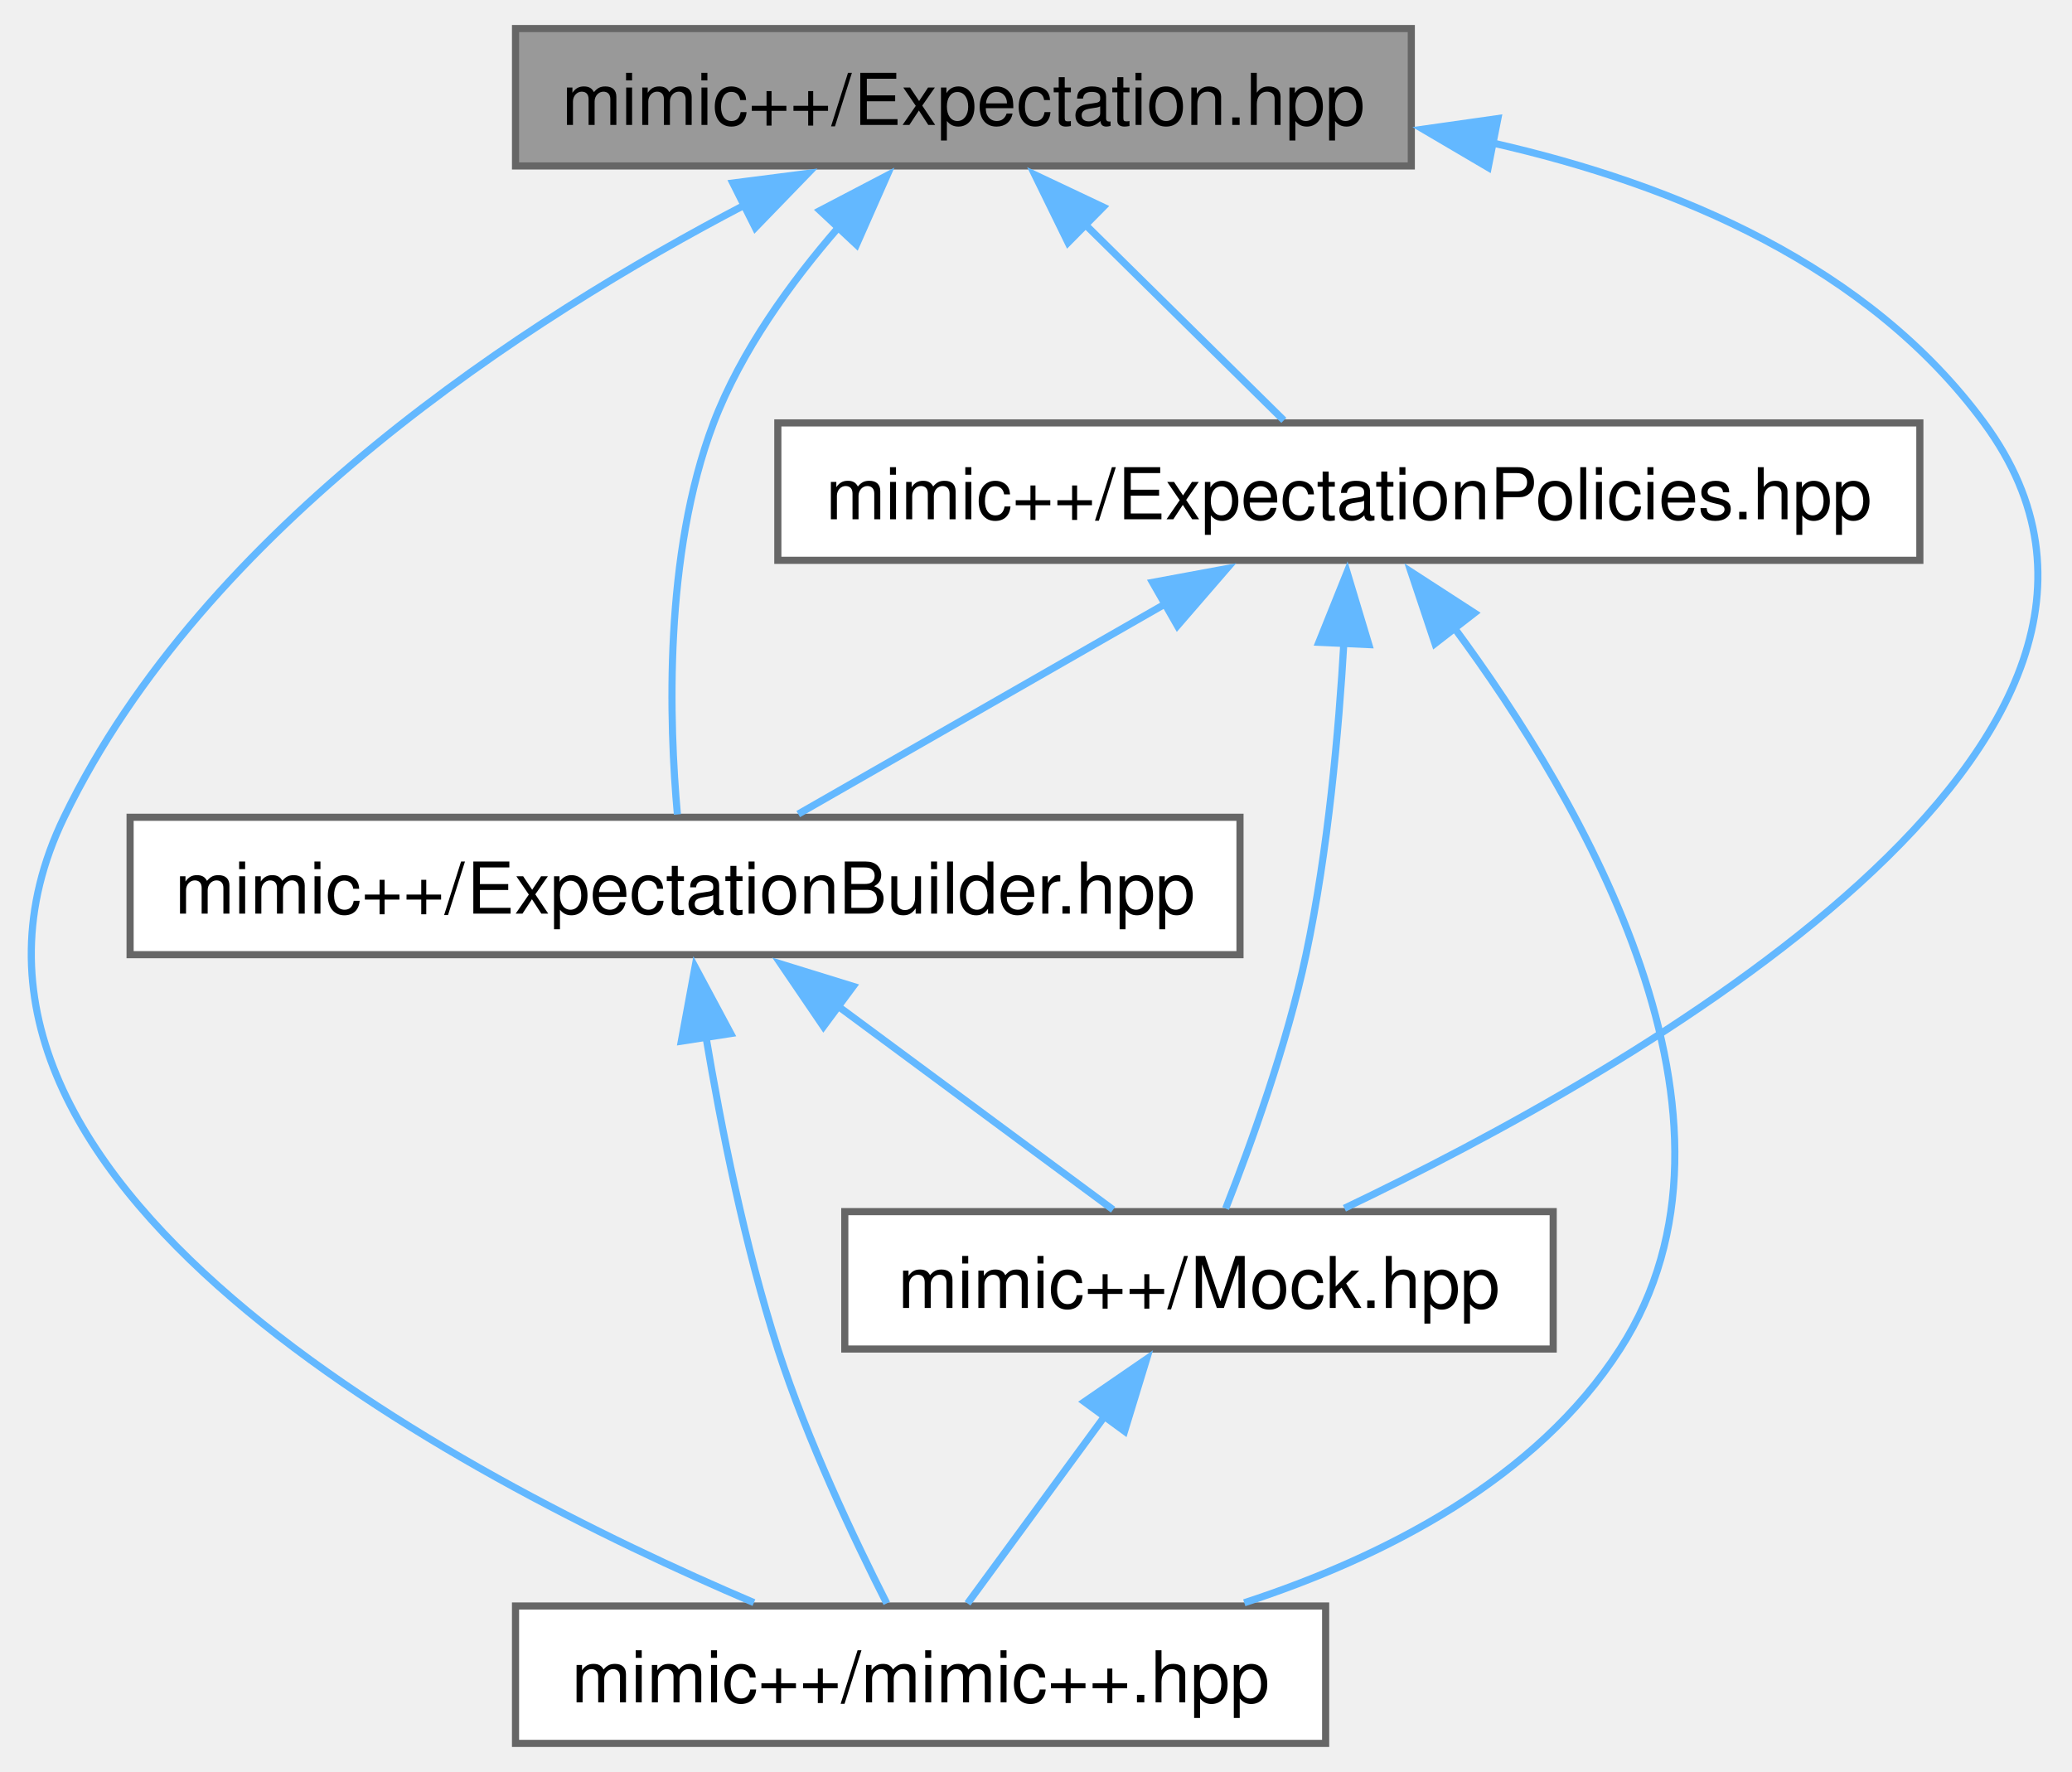
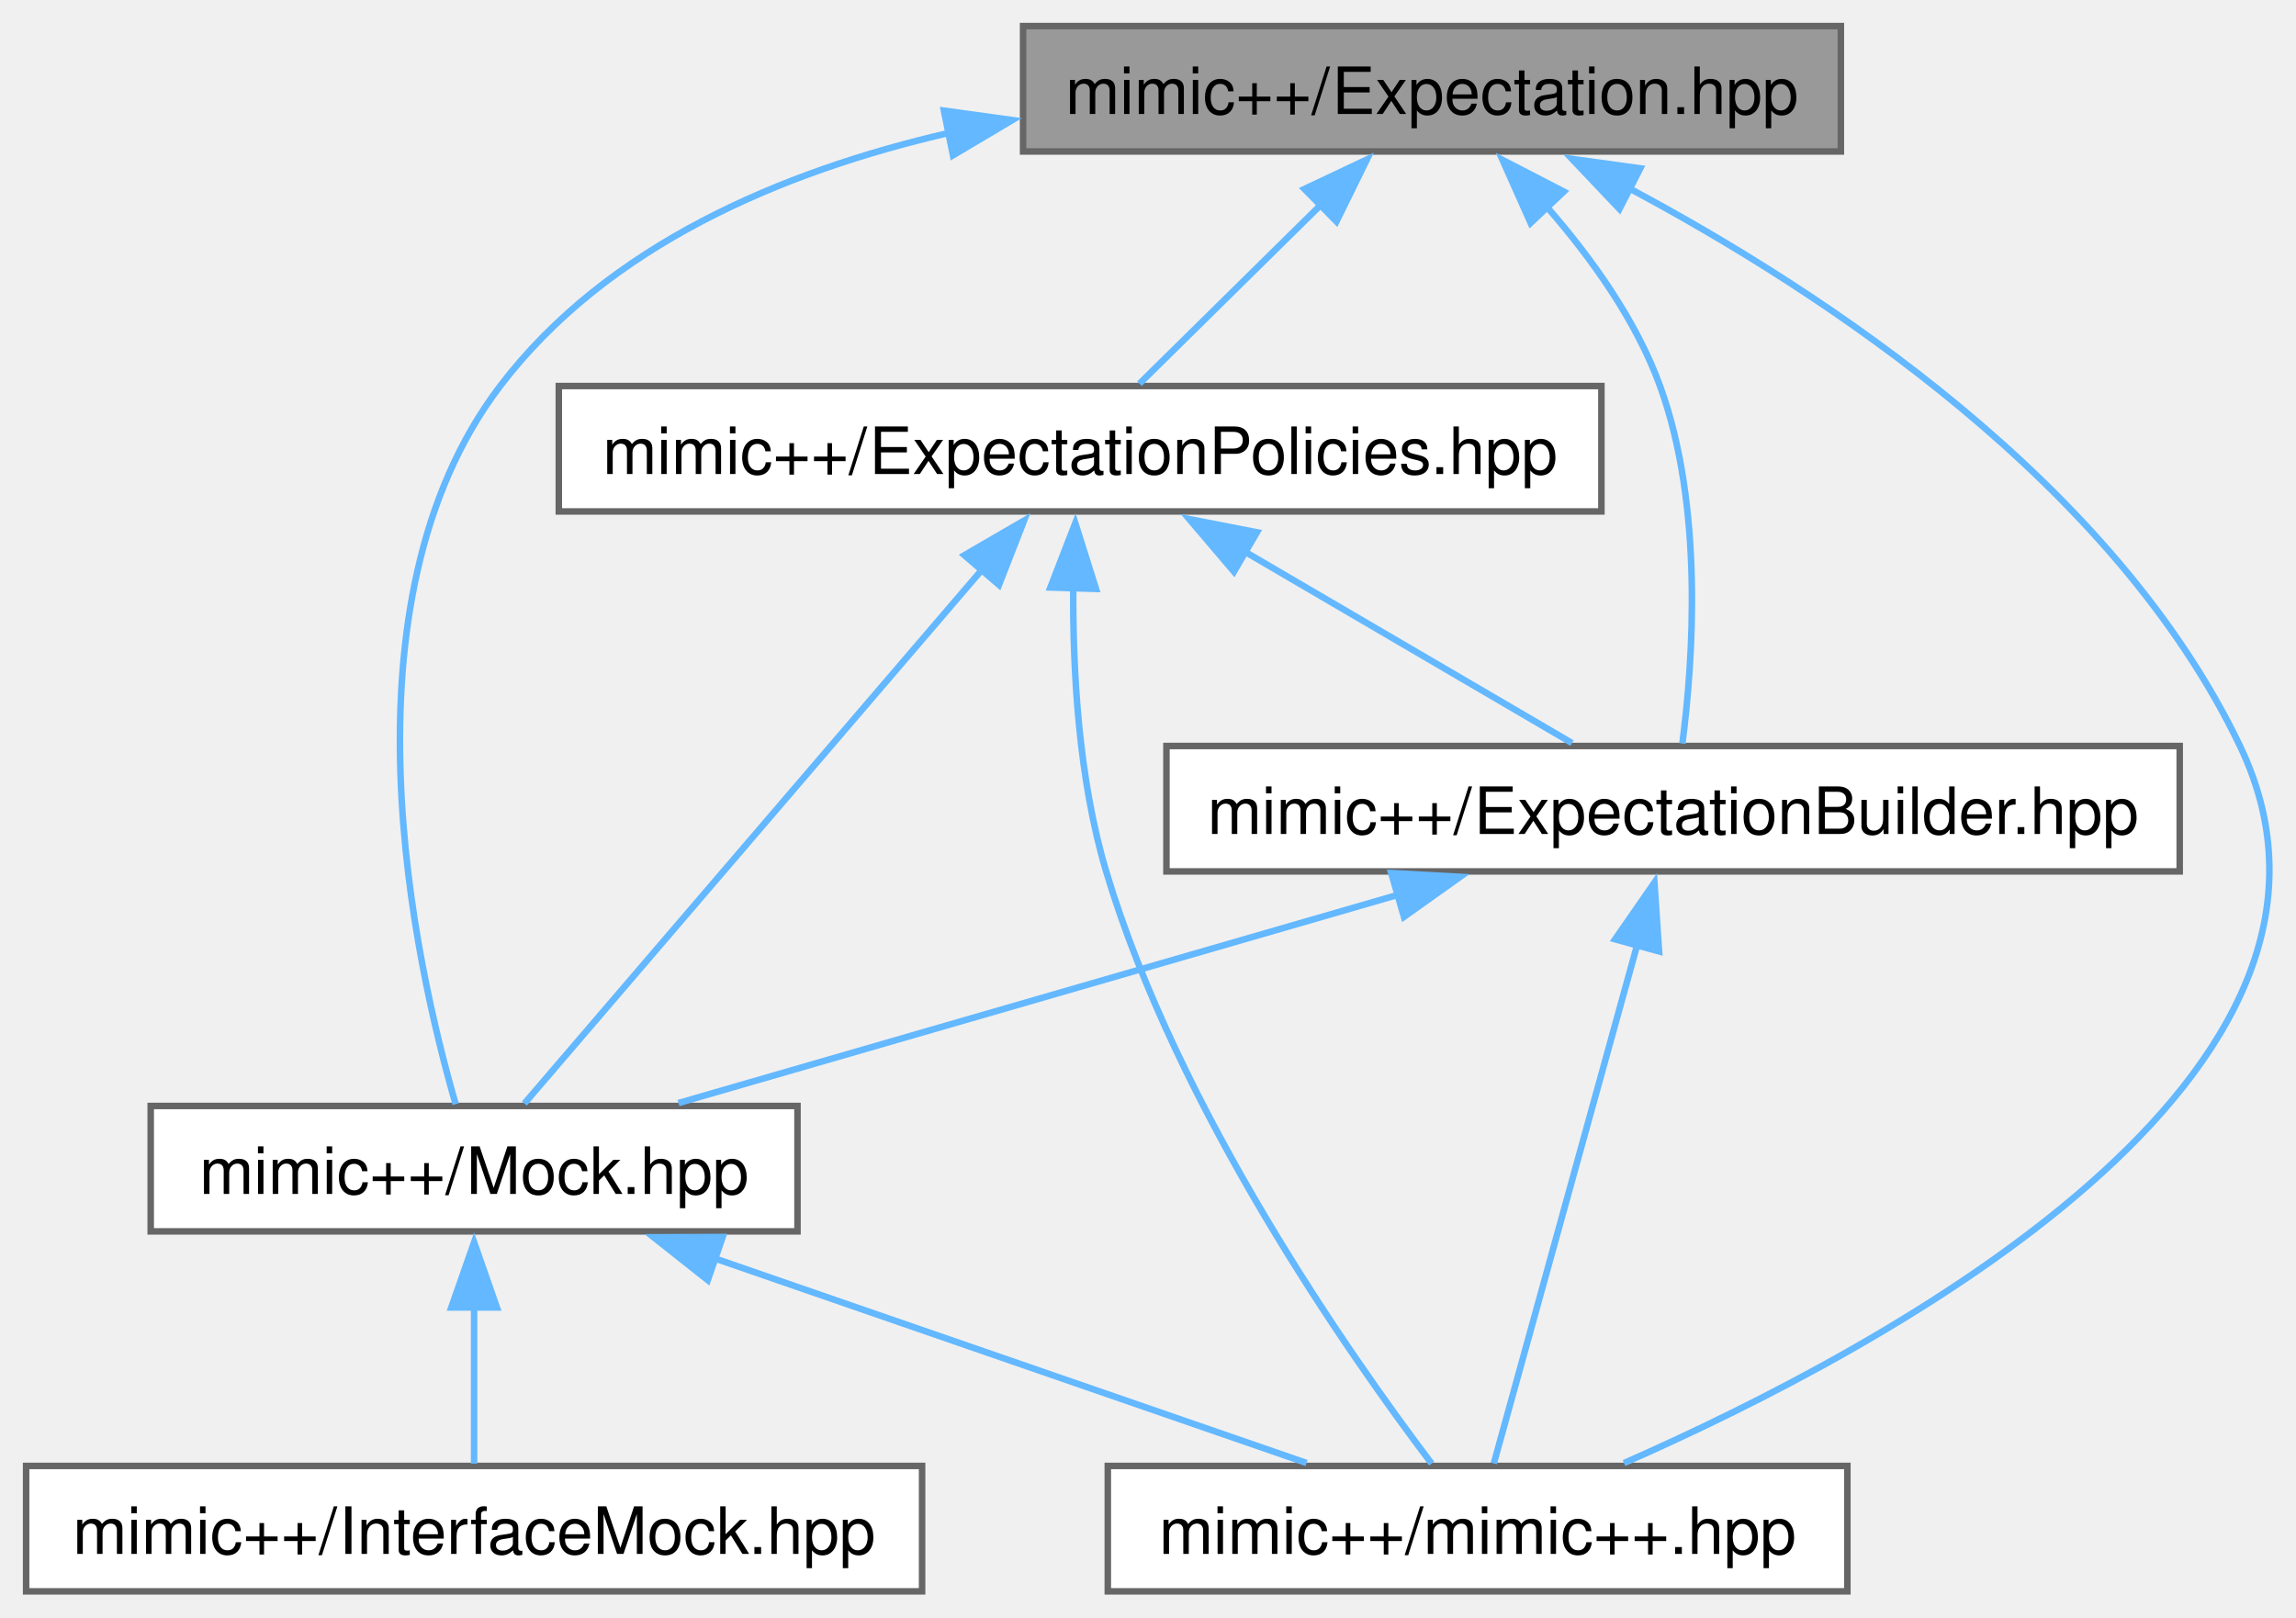
- <svg xmlns="http://www.w3.org/2000/svg" xmlns:xlink="http://www.w3.org/1999/xlink" width="290pt" height="248pt" viewBox="0.00 0.00 289.68 248.25">
+ <svg xmlns="http://www.w3.org/2000/svg" xmlns:xlink="http://www.w3.org/1999/xlink" width="352pt" height="248pt" viewBox="0.00 0.00 352.34 248.25">
  <g id="graph0" class="graph" transform="scale(1 1) rotate(0) translate(4 244.25)">
    <g id="Node000001" class="node">
      <g id="a_Node000001">
        <a xlink:title=" ">
-           <polygon fill="#999999" stroke="#666666" points="193.42,-240.25 67.92,-240.25 67.92,-221 193.42,-221 193.42,-240.25" />
-           <text text-anchor="middle" x="130.67" y="-226.75" font-family="Helvetica,sans-Serif" font-size="10.00">mimic++/Expectation.hpp</text>
+           <polygon fill="#999999" stroke="#666666" points="278.5,-240.25 153,-240.25 153,-221 278.5,-221 278.5,-240.25" />
+           <text text-anchor="middle" x="215.75" y="-226.75" font-family="Helvetica,sans-Serif" font-size="10.00">mimic++/Expectation.hpp</text>
        </a>
      </g>
    </g>
    <g id="Node000002" class="node">
      <g id="a_Node000002">
        <a xlink:href="../../d2/d4f/_expectation_builder_8hpp.html" target="_top" xlink:title=" ">
-           <polygon fill="white" stroke="#666666" points="169.42,-129.75 13.92,-129.75 13.92,-110.5 169.42,-110.5 169.42,-129.75" />
-           <text text-anchor="middle" x="91.67" y="-116.25" font-family="Helvetica,sans-Serif" font-size="10.00">mimic++/ExpectationBuilder.hpp</text>
+           <polygon fill="white" stroke="#666666" points="330.5,-129.75 175,-129.75 175,-110.5 330.5,-110.5 330.5,-129.75" />
+           <text text-anchor="middle" x="252.75" y="-116.25" font-family="Helvetica,sans-Serif" font-size="10.00">mimic++/ExpectationBuilder.hpp</text>
        </a>
      </g>
    </g>
    <g id="edge1_Node000001_Node000002" class="edge">
      <g id="a_edge1_Node000001_Node000002">
        <a xlink:title=" ">
-           <path fill="none" stroke="#63b8ff" d="M113.17,-212.4C106.47,-204.69 99.51,-195.07 95.67,-185 88.64,-166.52 89.45,-142.86 90.6,-130.15" />
-           <polygon fill="#63b8ff" stroke="#63b8ff" points="110.58,-214.75 119.97,-219.66 115.69,-209.97 110.58,-214.75" />
+           <path fill="none" stroke="#63b8ff" d="M233.41,-212.46C240.14,-204.76 247.07,-195.13 250.75,-185 257.49,-166.44 255.82,-142.81 254.18,-130.13" />
+           <polygon fill="#63b8ff" stroke="#63b8ff" points="230.89,-210.03 226.57,-219.71 235.98,-214.84 230.89,-210.03" />
        </a>
      </g>
    </g>
    <g id="Node000003" class="node">
      <g id="a_Node000003">
        <a xlink:href="../../d5/dc5/_mock_8hpp.html" target="_top" xlink:title=" ">
-           <polygon fill="white" stroke="#666666" points="213.3,-74.5 114.05,-74.5 114.05,-55.25 213.3,-55.25 213.3,-74.5" />
-           <text text-anchor="middle" x="163.67" y="-61" font-family="Helvetica,sans-Serif" font-size="10.00">mimic++/Mock.hpp</text>
+           <polygon fill="white" stroke="#666666" points="118.38,-74.5 19.12,-74.5 19.12,-55.25 118.38,-55.25 118.38,-74.5" />
+           <text text-anchor="middle" x="68.75" y="-61" font-family="Helvetica,sans-Serif" font-size="10.00">mimic++/Mock.hpp</text>
        </a>
      </g>
    </g>
-     <g id="edge9_Node000001_Node000003" class="edge">
-       <g id="a_edge9_Node000001_Node000003">
+     <g id="edge10_Node000001_Node000003" class="edge">
+       <g id="a_edge10_Node000001_Node000003">
        <a xlink:title=" ">
-           <path fill="none" stroke="#63b8ff" d="M204.68,-224.25C230.76,-218.36 257.56,-206.91 273.67,-185 306.45,-140.44 224.1,-94.1 184.05,-74.97" />
-           <polygon fill="#63b8ff" stroke="#63b8ff" points="204.19,-220.78 195.06,-226.15 205.55,-227.64 204.19,-220.78" />
-         </a>
-       </g>
-     </g>
-     <g id="Node000004" class="node">
-       <g id="a_Node000004">
-         <a xlink:href="../../d0/db9/mimic_09_09_8hpp.html" target="_top" xlink:title=" ">
-           <polygon fill="white" stroke="#666666" points="181.42,-19.25 67.92,-19.25 67.92,0 181.42,0 181.42,-19.25" />
-           <text text-anchor="middle" x="124.67" y="-5.75" font-family="Helvetica,sans-Serif" font-size="10.00">mimic++/mimic++.hpp</text>
-         </a>
-       </g>
-     </g>
-     <g id="edge10_Node000001_Node000004" class="edge">
-       <g id="a_edge10_Node000001_Node000004">
-         <a xlink:title=" ">
-           <path fill="none" stroke="#63b8ff" d="M100.09,-215.56C69.53,-199.61 24.34,-170.44 4.67,-129.75 -19.86,-79.01 59.91,-37.37 101.32,-19.72" />
-           <polygon fill="#63b8ff" stroke="#63b8ff" points="98.37,-218.61 108.88,-219.96 101.51,-212.35 98.37,-218.61" />
+           <path fill="none" stroke="#63b8ff" d="M141.8,-223.89C115.88,-217.94 89.16,-206.54 72.75,-185 47.3,-151.58 59.7,-96.26 65.92,-74.78" />
+           <polygon fill="#63b8ff" stroke="#63b8ff" points="140.85,-227.27 151.35,-225.82 142.24,-220.41 140.85,-227.27" />
        </a>
      </g>
    </g>
    <g id="Node000005" class="node">
      <g id="a_Node000005">
-         <a xlink:href="../../d8/de5/_expectation_policies_8hpp.html" target="_top" xlink:title=" ">
-           <polygon fill="white" stroke="#666666" points="264.67,-185 104.67,-185 104.67,-165.75 264.67,-165.75 264.67,-185" />
-           <text text-anchor="middle" x="184.67" y="-171.5" font-family="Helvetica,sans-Serif" font-size="10.00">mimic++/ExpectationPolicies.hpp</text>
+         <a xlink:href="../../d0/db9/mimic_09_09_8hpp.html" target="_top" xlink:title=" ">
+           <polygon fill="white" stroke="#666666" points="279.5,-19.25 166,-19.25 166,0 279.5,0 279.5,-19.25" />
+           <text text-anchor="middle" x="222.75" y="-5.75" font-family="Helvetica,sans-Serif" font-size="10.00">mimic++/mimic++.hpp</text>
        </a>
      </g>
    </g>
-     <g id="edge5_Node000001_Node000005" class="edge">
-       <g id="a_edge5_Node000001_Node000005">
+     <g id="edge11_Node000001_Node000005" class="edge">
+       <g id="a_edge11_Node000001_Node000005">
        <a xlink:title=" ">
-           <path fill="none" stroke="#63b8ff" d="M147.71,-212.82C156.94,-203.73 167.97,-192.85 175.56,-185.36" />
-           <polygon fill="#63b8ff" stroke="#63b8ff" points="145.33,-210.26 140.67,-219.77 150.25,-215.24 145.33,-210.26" />
+           <path fill="none" stroke="#63b8ff" d="M245.86,-215.43C275.95,-199.38 320.43,-170.12 339.75,-129.75 363.84,-79.42 285.55,-37.42 245.22,-19.69" />
+           <polygon fill="#63b8ff" stroke="#63b8ff" points="244.52,-212.18 237.23,-219.86 247.72,-218.41 244.52,-212.18" />
+         </a>
+       </g>
+     </g>
+     <g id="Node000006" class="node">
+       <g id="a_Node000006">
+         <a xlink:href="../../d8/de5/_expectation_policies_8hpp.html" target="_top" xlink:title=" ">
+           <polygon fill="white" stroke="#666666" points="241.75,-185 81.75,-185 81.75,-165.75 241.75,-165.75 241.75,-185" />
+           <text text-anchor="middle" x="161.75" y="-171.5" font-family="Helvetica,sans-Serif" font-size="10.00">mimic++/ExpectationPolicies.hpp</text>
+         </a>
+       </g>
+     </g>
+     <g id="edge6_Node000001_Node000006" class="edge">
+       <g id="a_edge6_Node000001_Node000006">
+         <a xlink:title=" ">
+           <path fill="none" stroke="#63b8ff" d="M198.71,-212.82C189.49,-203.73 178.46,-192.85 170.86,-185.36" />
+           <polygon fill="#63b8ff" stroke="#63b8ff" points="196.18,-215.24 205.76,-219.77 201.09,-210.26 196.18,-215.24" />
        </a>
      </g>
    </g>
    <g id="edge2_Node000002_Node000003" class="edge">
      <g id="a_edge2_Node000002_Node000003">
        <a xlink:title=" ">
-           <path fill="none" stroke="#63b8ff" d="M112.85,-103.47C125.49,-94.12 141.08,-82.58 151.64,-74.77" />
-           <polygon fill="#63b8ff" stroke="#63b8ff" points="111.06,-100.43 105.1,-109.19 115.23,-106.06 111.06,-100.43" />
+           <path fill="none" stroke="#63b8ff" d="M210.65,-106.94C177,-97.2 130.57,-83.77 100.12,-74.95" />
+           <polygon fill="#63b8ff" stroke="#63b8ff" points="209.5,-110.25 220.08,-109.67 211.45,-103.53 209.5,-110.25" />
        </a>
      </g>
    </g>
-     <g id="edge4_Node000002_Node000004" class="edge">
-       <g id="a_edge4_Node000002_Node000004">
+     <g id="edge5_Node000002_Node000005" class="edge">
+       <g id="a_edge5_Node000002_Node000005">
        <a xlink:title=" ">
-           <path fill="none" stroke="#63b8ff" d="M94.58,-99.12C96.71,-86.39 100.05,-69.63 104.67,-55.25 108.78,-42.48 115.44,-28.47 119.93,-19.62" />
-           <polygon fill="#63b8ff" stroke="#63b8ff" points="91.15,-98.38 93.07,-108.79 98.07,-99.45 91.15,-98.38" />
+           <path fill="none" stroke="#63b8ff" d="M247.3,-99.43C240.76,-75.76 230.06,-37.05 225.24,-19.63" />
+           <polygon fill="#63b8ff" stroke="#63b8ff" points="243.85,-100.08 249.89,-108.79 250.6,-98.22 243.85,-100.08" />
+         </a>
+       </g>
+     </g>
+     <g id="Node000004" class="node">
+       <g id="a_Node000004">
+         <a xlink:href="../../d9/dc3/_interface_mock_8hpp.html" target="_top" xlink:title=" ">
+           <polygon fill="white" stroke="#666666" points="137.5,-19.25 0,-19.25 0,0 137.5,0 137.5,-19.25" />
+           <text text-anchor="middle" x="68.75" y="-5.75" font-family="Helvetica,sans-Serif" font-size="10.00">mimic++/InterfaceMock.hpp</text>
        </a>
      </g>
    </g>
    <g id="edge3_Node000003_Node000004" class="edge">
      <g id="a_edge3_Node000003_Node000004">
        <a xlink:title=" ">
-           <path fill="none" stroke="#63b8ff" d="M150.54,-45.94C144.05,-37.09 136.51,-26.79 131.25,-19.61" />
-           <polygon fill="#63b8ff" stroke="#63b8ff" points="147.61,-47.86 156.34,-53.86 153.25,-43.73 147.61,-47.86" />
+           <path fill="none" stroke="#63b8ff" d="M68.75,-43.63C68.75,-35.34 68.75,-26.17 68.75,-19.61" />
+           <polygon fill="#63b8ff" stroke="#63b8ff" points="65.25,-43.57 68.75,-53.57 72.25,-43.57 65.25,-43.57" />
        </a>
      </g>
    </g>
-     <g id="edge6_Node000005_Node000002" class="edge">
-       <g id="a_edge6_Node000005_Node000002">
+     <g id="edge4_Node000003_Node000005" class="edge">
+       <g id="a_edge4_Node000003_Node000005">
        <a xlink:title=" ">
-           <path fill="none" stroke="#63b8ff" d="M159.29,-159.84C142.76,-150.38 121.71,-138.33 107.53,-130.2" />
-           <polygon fill="#63b8ff" stroke="#63b8ff" points="157.17,-162.66 167.58,-164.59 160.65,-156.58 157.17,-162.66" />
+           <path fill="none" stroke="#63b8ff" d="M105.46,-51.18C133.5,-41.49 171.45,-28.36 196.5,-19.7" />
+           <polygon fill="#63b8ff" stroke="#63b8ff" points="104.61,-47.77 96.3,-54.35 106.9,-54.39 104.61,-47.77" />
        </a>
      </g>
    </g>
-     <g id="edge7_Node000005_Node000003" class="edge">
-       <g id="a_edge7_Node000005_Node000003">
+     <g id="edge7_Node000006_Node000002" class="edge">
+       <g id="a_edge7_Node000006_Node000002">
        <a xlink:title=" ">
-           <path fill="none" stroke="#63b8ff" d="M183.99,-154.49C183.26,-141.79 181.76,-125.05 178.67,-110.5 176,-97.87 170.91,-83.83 167.41,-74.93" />
-           <polygon fill="#63b8ff" stroke="#63b8ff" points="180.47,-154.26 184.42,-164.09 187.47,-153.94 180.47,-154.26" />
+           <path fill="none" stroke="#63b8ff" d="M187.04,-159.57C203.15,-150.15 223.49,-138.25 237.24,-130.2" />
+           <polygon fill="#63b8ff" stroke="#63b8ff" points="185.36,-156.51 178.49,-164.58 188.89,-162.55 185.36,-156.51" />
        </a>
      </g>
    </g>
-     <g id="edge8_Node000005_Node000004" class="edge">
-       <g id="a_edge8_Node000005_Node000004">
+     <g id="edge8_Node000006_Node000003" class="edge">
+       <g id="a_edge8_Node000006_Node000003">
        <a xlink:title=" ">
-           <path fill="none" stroke="#63b8ff" d="M199.34,-156.43C217.44,-131.97 243.43,-87.5 222.67,-55.25 210.94,-37.01 189.72,-26.14 170.02,-19.7" />
-           <polygon fill="#63b8ff" stroke="#63b8ff" points="196.74,-154.08 193.38,-164.13 202.27,-158.37 196.74,-154.08" />
+           <path fill="none" stroke="#63b8ff" d="M146.78,-156.91C126.73,-133.52 91.88,-92.86 76.47,-74.88" />
+           <polygon fill="#63b8ff" stroke="#63b8ff" points="143.99,-159.03 153.15,-164.35 149.3,-154.48 143.99,-159.03" />
+         </a>
+       </g>
+     </g>
+     <g id="edge9_Node000006_Node000005" class="edge">
+       <g id="a_edge9_Node000006_Node000005">
+         <a xlink:title=" ">
+           <path fill="none" stroke="#63b8ff" d="M160.7,-154.26C160.6,-141.47 161.5,-124.71 165.75,-110.5 176.67,-73.97 203.03,-36.35 215.7,-19.61" />
+           <polygon fill="#63b8ff" stroke="#63b8ff" points="157.19,-154.08 161.01,-163.96 164.19,-153.86 157.19,-154.08" />
        </a>
      </g>
    </g>
  </g>
</svg>
